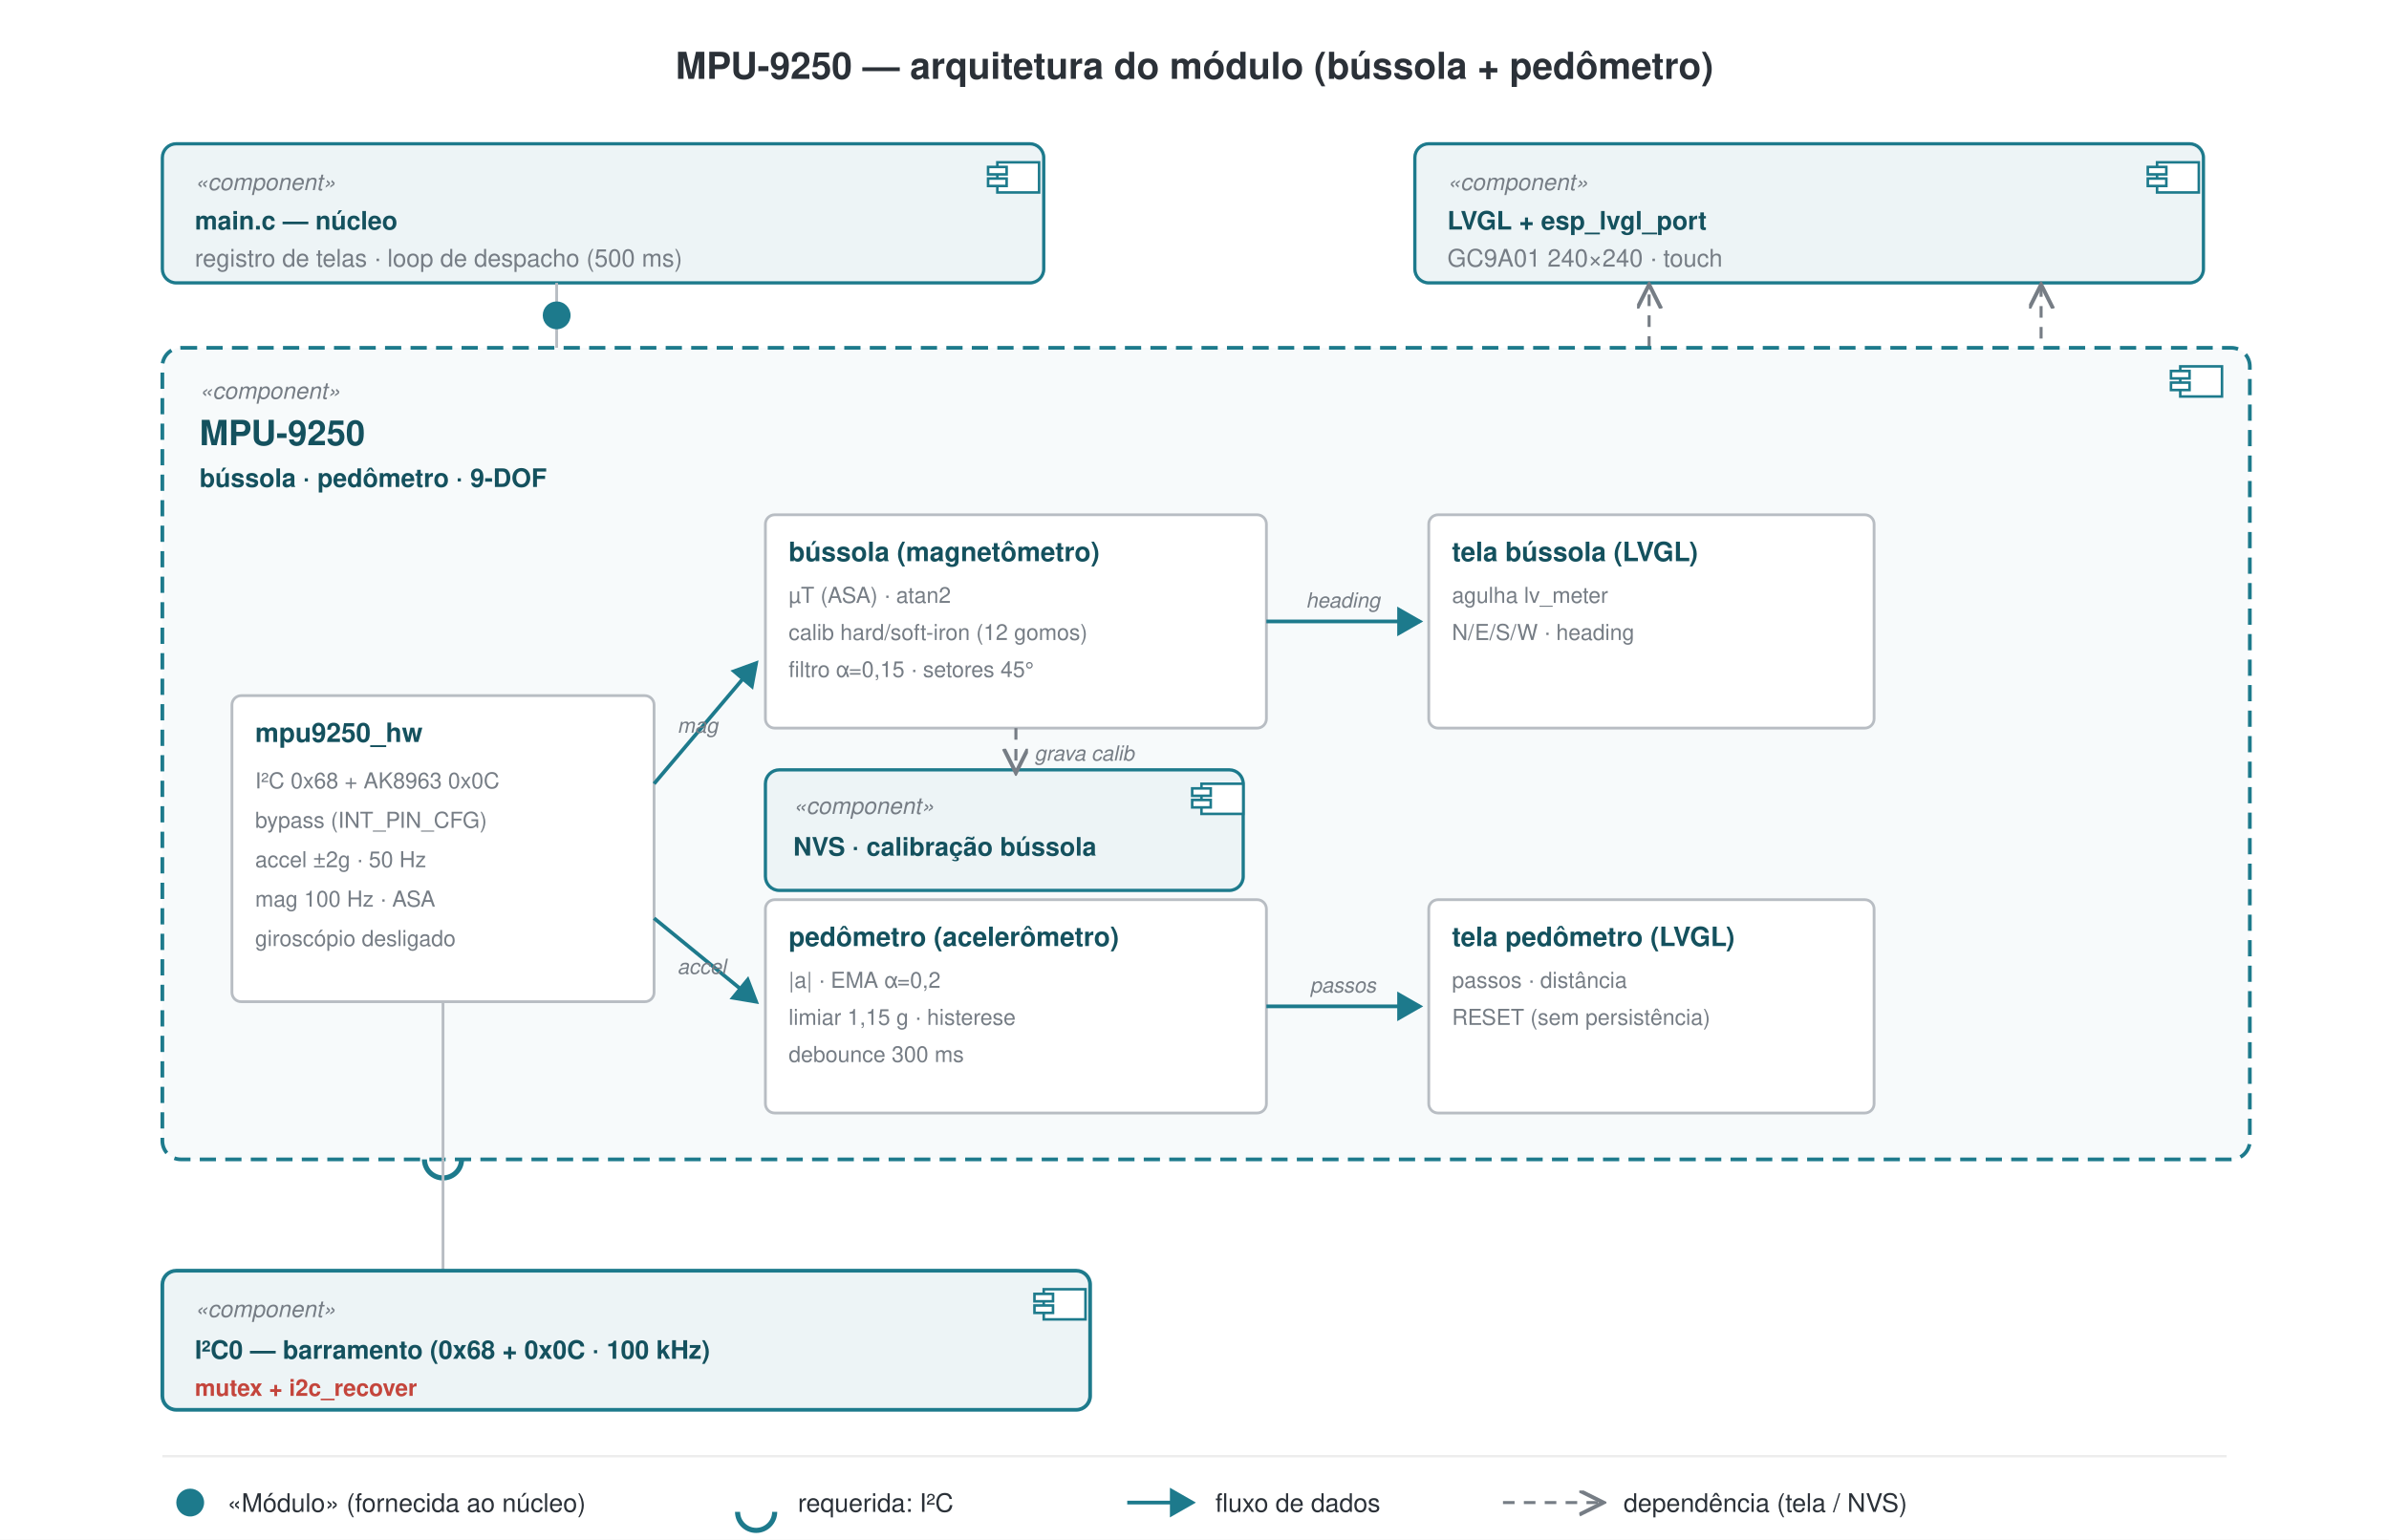
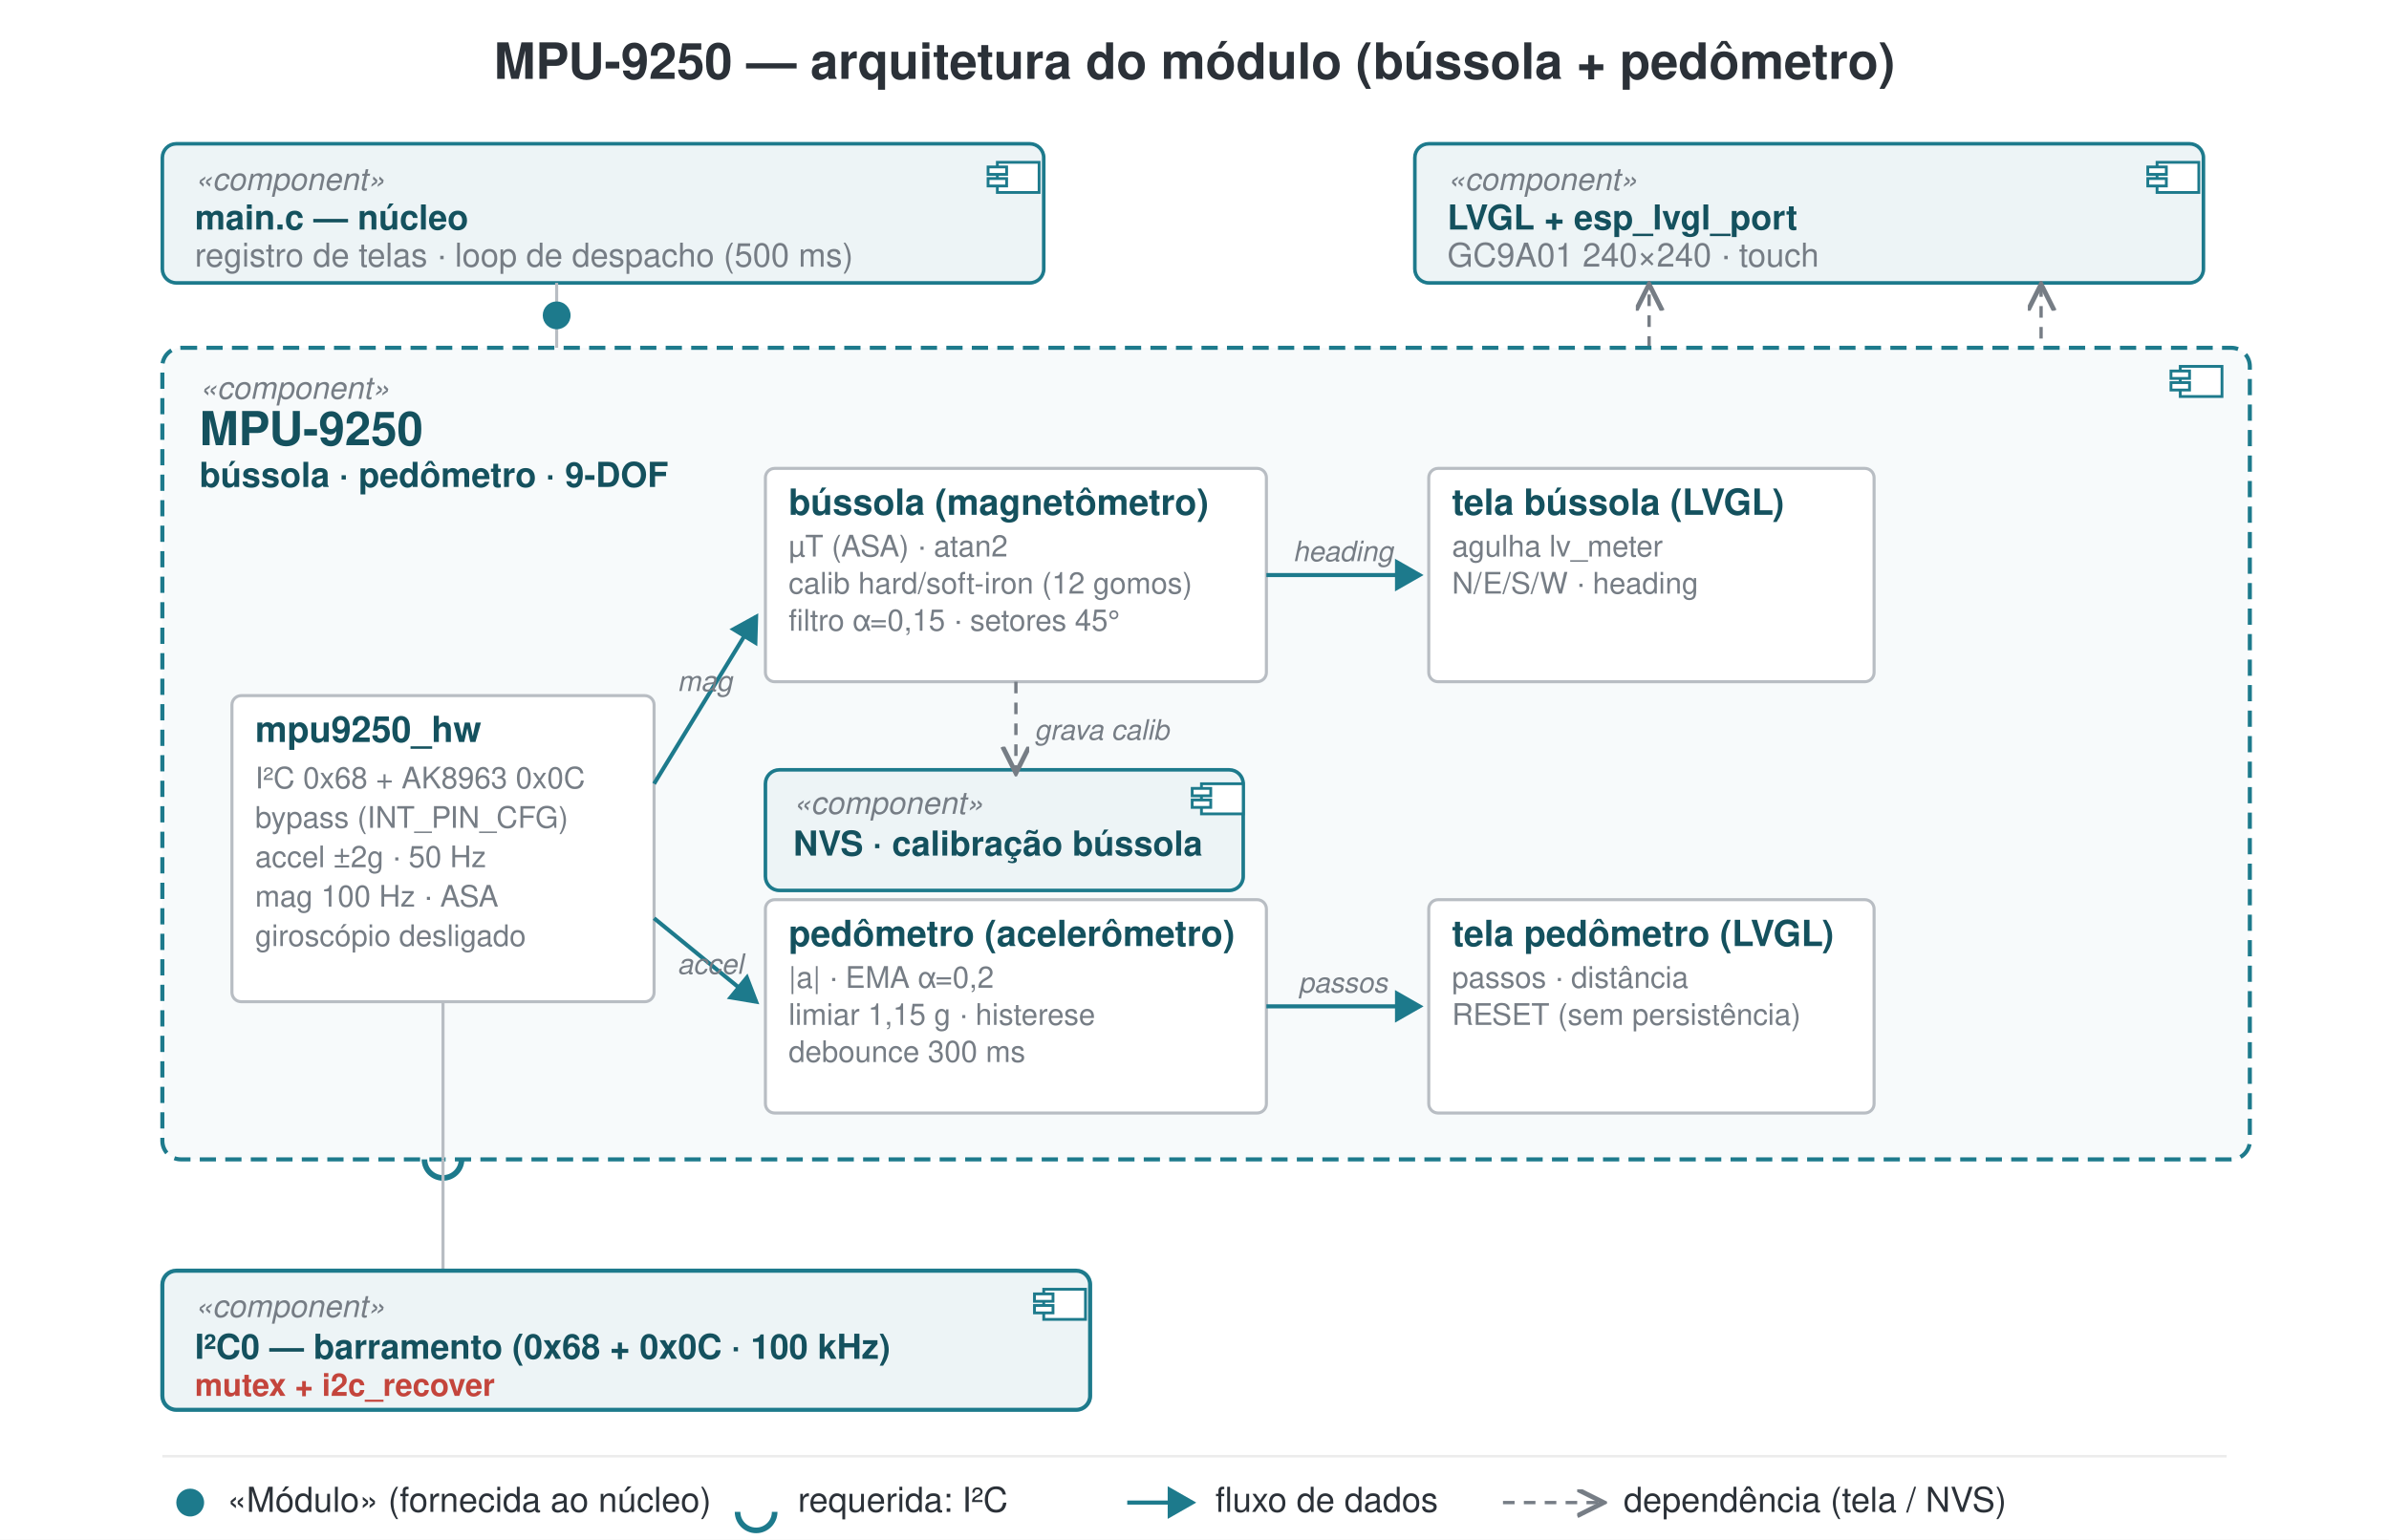
<svg xmlns="http://www.w3.org/2000/svg" xmlns:xlink="http://www.w3.org/1999/xlink" viewBox="0 0 1030 664" font-family="Helvetica, Arial, sans-serif" role="img" aria-label="Diagrama UML do modulo MPU-9250: um driver comum (accel + mag via bypass) ramifica em dois submodulos, bussola (magnetometro) e pedometro (acelerometro), cada um com sua tela; a calibracao da bussola depende da NVS; barramento I2C requerido">
  <style>
-     .title  { font-size: 16px; fill: #2B3138; font-weight: bold; }
-     .stereo { font-size: 10px; fill: #767D85; font-style: italic; }
-     .cname  { font-size: 15px; fill: #14515E; font-weight: bold; }
-     .sub    { font-size: 11px; fill: #14515E; font-weight: bold; }
-     .part   { font-size: 10.5px; fill: #767D85; }
-     .btitle { font-size: 11.5px; fill: #14515E; font-weight: bold; }
-     .bpart  { font-size: 9.5px; fill: #767D85; }
-     .grp    { font-size: 10.5px; fill: #767D85; font-style: italic; }
-     .flowlab{ font-size: 9px; fill: #767D85; font-style: italic; }
-     .red    { font-size: 10px; fill: #C4453C; font-weight: bold; }
-     .leg    { font-size: 11px; fill: #2B3138; }
+     .title  { font-size: 21.60px; fill: #2B3138; font-weight: bold; }
+     .stereo { font-size: 13.50px; fill: #767D85; font-style: italic; }
+     .cname  { font-size: 20.25px; fill: #14515E; font-weight: bold; }
+     .sub    { font-size: 14.85px; fill: #14515E; font-weight: bold; }
+     .part   { font-size: 14.18px; fill: #767D85; }
+     .btitle { font-size: 15.53px; fill: #14515E; font-weight: bold; }
+     .bpart  { font-size: 12.83px; fill: #767D85; }
+     .grp    { font-size: 14.18px; fill: #767D85; font-style: italic; }
+     .flowlab{ font-size: 12.15px; fill: #767D85; font-style: italic; }
+     .red    { font-size: 13.50px; fill: #C4453C; font-weight: bold; }
+     .leg    { font-size: 14.85px; fill: #2B3138; }
  </style>
  <defs>
    <g id="ci">
-       <rect x="0" y="0" width="18" height="13" fill="#FFFFFF" stroke="#1D7A8C" stroke-width="1.1" />
-       <rect x="-4" y="2" width="8" height="3.2" fill="#FFFFFF" stroke="#1D7A8C" stroke-width="1.1" />
-       <rect x="-4" y="7" width="8" height="3.2" fill="#FFFFFF" stroke="#1D7A8C" stroke-width="1.1" />
+       <rect x="0" y="0" width="18" height="13" fill="#FFFFFF" stroke="#1D7A8C" stroke-width="1.21" />
+       <rect x="-4" y="2" width="8" height="3.2" fill="#FFFFFF" stroke="#1D7A8C" stroke-width="1.21" />
+       <rect x="-4" y="7" width="8" height="3.2" fill="#FFFFFF" stroke="#1D7A8C" stroke-width="1.21" />
    </g>
    <marker id="flow" markerWidth="8" markerHeight="8" refX="6" refY="4" orient="auto">
      <path d="M0,0 L7,4 L0,8 Z" fill="#1D7A8C" />
    </marker>
    <marker id="dep" markerWidth="9" markerHeight="9" refX="7" refY="4" orient="auto">
-       <path d="M0,0 L8,4 L0,8" fill="none" stroke="#767D85" stroke-width="1.3" />
+       <path d="M0,0 L8,4 L0,8" fill="none" stroke="#767D85" stroke-width="1.43" />
    </marker>
  </defs>
  <rect x="0" y="0" width="1030" height="664" fill="#FFFFFF" />
  <text x="515" y="34" text-anchor="middle" class="title">MPU-9250 — arquitetura do módulo (bússola + pedômetro)</text>
-   <rect x="70" y="62" width="380" height="60" rx="6" fill="#EDF4F6" stroke="#1D7A8C" stroke-width="1.4" />
+   <rect x="70" y="62" width="380" height="60" rx="6" fill="#EDF4F6" stroke="#1D7A8C" stroke-width="1.54" />
  <use xlink:href="#ci" x="430" y="70" />
  <text x="84" y="82" class="stereo">«component»</text>
  <text x="84" y="99" class="sub">main.c — núcleo</text>
  <text x="84" y="115" class="part">registro de telas · loop de despacho (500 ms)</text>
-   <rect x="610" y="62" width="340" height="60" rx="6" fill="#EDF4F6" stroke="#1D7A8C" stroke-width="1.4" />
+   <rect x="610" y="62" width="340" height="60" rx="6" fill="#EDF4F6" stroke="#1D7A8C" stroke-width="1.54" />
  <use xlink:href="#ci" x="930" y="70" />
  <text x="624" y="82" class="stereo">«component»</text>
  <text x="624" y="99" class="sub">LVGL + esp_lvgl_port</text>
  <text x="624" y="115" class="part">GC9A01 240×240 · touch</text>
-   <line x1="240" y1="150" x2="240" y2="122" stroke="#B8BDC3" stroke-width="1.2" />
+   <line x1="240" y1="150" x2="240" y2="122" stroke="#B8BDC3" stroke-width="1.32" />
  <circle cx="240" cy="136" r="6" fill="#1D7A8C" />
-   <line x1="711" y1="222" x2="711" y2="124" stroke="#767D85" stroke-width="1.3" stroke-dasharray="5 4" marker-end="url(#dep)" />
-   <polyline points="808,434 880,434 880,124" fill="none" stroke="#767D85" stroke-width="1.3" stroke-dasharray="5 4" marker-end="url(#dep)" />
-   <rect x="70" y="150" width="900" height="350" rx="8" fill="#F7FAFB" stroke="#1D7A8C" stroke-width="1.6" stroke-dasharray="7 4" />
+   <line x1="711" y1="222" x2="711" y2="124" stroke="#767D85" stroke-width="1.43" stroke-dasharray="5 4" marker-end="url(#dep)" />
+   <polyline points="808,434 880,434 880,124" fill="none" stroke="#767D85" stroke-width="1.43" stroke-dasharray="5 4" marker-end="url(#dep)" />
+   <rect x="70" y="150" width="900" height="350" rx="8" fill="#F7FAFB" stroke="#1D7A8C" stroke-width="1.76" stroke-dasharray="7 4" />
  <use xlink:href="#ci" x="940" y="158" />
  <text x="86" y="172" class="stereo">«component»</text>
  <text x="86" y="192" class="cname">MPU-9250</text>
  <text x="86" y="210" class="sub">bússola · pedômetro · 9-DOF</text>
-   <rect x="100" y="300" width="182" height="132" rx="4" fill="#FFFFFF" stroke="#B8BDC3" stroke-width="1.2" />
+   <rect x="100" y="300" width="182" height="132" rx="4" fill="#FFFFFF" stroke="#B8BDC3" stroke-width="1.32" />
  <text x="110" y="320" class="btitle">mpu9250_hw</text>
  <text x="110" y="340" class="bpart">I²C 0x68 + AK8963 0x0C</text>
  <text x="110" y="357" class="bpart">bypass (INT_PIN_CFG)</text>
  <text x="110" y="374" class="bpart">accel ±2g · 50 Hz</text>
  <text x="110" y="391" class="bpart">mag 100 Hz · ASA</text>
  <text x="110" y="408" class="bpart">giroscópio desligado</text>
-   <rect x="330" y="222" width="216" height="92" rx="4" fill="#FFFFFF" stroke="#B8BDC3" stroke-width="1.2" />
-   <text x="340" y="242" class="btitle">bússola (magnetômetro)</text>
-   <text x="340" y="260" class="bpart">µT (ASA) · atan2</text>
-   <text x="340" y="276" class="bpart">calib hard/soft-iron (12 gomos)</text>
-   <text x="340" y="292" class="bpart">filtro α=0,15 · setores 45°</text>
-   <rect x="616" y="222" width="192" height="92" rx="4" fill="#FFFFFF" stroke="#B8BDC3" stroke-width="1.2" />
-   <text x="626" y="242" class="btitle">tela bússola (LVGL)</text>
-   <text x="626" y="260" class="bpart">agulha lv_meter</text>
-   <text x="626" y="276" class="bpart">N/E/S/W · heading</text>
-   <rect x="330" y="388" width="216" height="92" rx="4" fill="#FFFFFF" stroke="#B8BDC3" stroke-width="1.2" />
+   <rect x="330" y="202" width="216" height="92" rx="4" fill="#FFFFFF" stroke="#B8BDC3" stroke-width="1.32" />
+   <text x="340" y="222" class="btitle">bússola (magnetômetro)</text>
+   <text x="340" y="240" class="bpart">µT (ASA) · atan2</text>
+   <text x="340" y="256" class="bpart">calib hard/soft-iron (12 gomos)</text>
+   <text x="340" y="272" class="bpart">filtro α=0,15 · setores 45°</text>
+   <rect x="616" y="202" width="192" height="92" rx="4" fill="#FFFFFF" stroke="#B8BDC3" stroke-width="1.32" />
+   <text x="626" y="222" class="btitle">tela bússola (LVGL)</text>
+   <text x="626" y="240" class="bpart">agulha lv_meter</text>
+   <text x="626" y="256" class="bpart">N/E/S/W · heading</text>
+   <rect x="330" y="388" width="216" height="92" rx="4" fill="#FFFFFF" stroke="#B8BDC3" stroke-width="1.32" />
  <text x="340" y="408" class="btitle">pedômetro (acelerômetro)</text>
  <text x="340" y="426" class="bpart">|a| · EMA α=0,2</text>
  <text x="340" y="442" class="bpart">limiar 1,15 g · histerese</text>
  <text x="340" y="458" class="bpart">debounce 300 ms</text>
-   <rect x="616" y="388" width="192" height="92" rx="4" fill="#FFFFFF" stroke="#B8BDC3" stroke-width="1.2" />
+   <rect x="616" y="388" width="192" height="92" rx="4" fill="#FFFFFF" stroke="#B8BDC3" stroke-width="1.32" />
  <text x="626" y="408" class="btitle">tela pedômetro (LVGL)</text>
  <text x="626" y="426" class="bpart">passos · distância</text>
  <text x="626" y="442" class="bpart">RESET (sem persistência)</text>
-   <rect x="330" y="332" width="206" height="52" rx="6" fill="#EDF4F6" stroke="#1D7A8C" stroke-width="1.4" />
+   <rect x="330" y="332" width="206" height="52" rx="6" fill="#EDF4F6" stroke="#1D7A8C" stroke-width="1.54" />
  <use xlink:href="#ci" x="518" y="338" />
  <text x="342" y="351" class="stereo">«component»</text>
  <text x="342" y="369" class="sub">NVS · calibração bússola</text>
-   <line x1="282" y1="338" x2="326" y2="286" stroke="#1D7A8C" stroke-width="1.6" marker-end="url(#flow)" />
-   <line x1="282" y1="396" x2="326" y2="432" stroke="#1D7A8C" stroke-width="1.6" marker-end="url(#flow)" />
-   <text x="292" y="316" class="flowlab">mag</text>
+   <line x1="282" y1="338" x2="326" y2="266" stroke="#1D7A8C" stroke-width="1.76" marker-end="url(#flow)" />
+   <line x1="282" y1="396" x2="326" y2="432" stroke="#1D7A8C" stroke-width="1.76" marker-end="url(#flow)" />
+   <text x="292" y="298" class="flowlab">mag</text>
  <text x="292" y="420" class="flowlab">accel</text>
-   <line x1="546" y1="268" x2="612" y2="268" stroke="#1D7A8C" stroke-width="1.6" marker-end="url(#flow)" />
-   <line x1="546" y1="434" x2="612" y2="434" stroke="#1D7A8C" stroke-width="1.6" marker-end="url(#flow)" />
-   <text x="579" y="262" text-anchor="middle" class="flowlab">heading</text>
+   <line x1="546" y1="248" x2="612" y2="248" stroke="#1D7A8C" stroke-width="1.76" marker-end="url(#flow)" />
+   <line x1="546" y1="434" x2="612" y2="434" stroke="#1D7A8C" stroke-width="1.76" marker-end="url(#flow)" />
+   <text x="579" y="242" text-anchor="middle" class="flowlab">heading</text>
  <text x="579" y="428" text-anchor="middle" class="flowlab">passos</text>
-   <line x1="438" y1="314" x2="438" y2="332" stroke="#767D85" stroke-width="1.3" stroke-dasharray="5 4" marker-end="url(#dep)" />
-   <text x="446" y="328" class="flowlab">grava calib</text>
-   <line x1="191" y1="432" x2="191" y2="500" stroke="#B8BDC3" stroke-width="1.2" />
-   <path d="M183,500 A 8 8 0 0 0 199,500" fill="none" stroke="#1D7A8C" stroke-width="2.2" />
-   <line x1="191" y1="500" x2="191" y2="548" stroke="#B8BDC3" stroke-width="1.2" />
-   <rect x="70" y="548" width="400" height="60" rx="6" fill="#EDF4F6" stroke="#1D7A8C" stroke-width="1.6" />
+   <line x1="438" y1="294" x2="438" y2="332" stroke="#767D85" stroke-width="1.43" stroke-dasharray="5 4" marker-end="url(#dep)" />
+   <text x="446" y="319" class="flowlab">grava calib</text>
+   <line x1="191" y1="432" x2="191" y2="500" stroke="#B8BDC3" stroke-width="1.32" />
+   <path d="M183,500 A 8 8 0 0 0 199,500" fill="none" stroke="#1D7A8C" stroke-width="2.42" />
+   <line x1="191" y1="500" x2="191" y2="548" stroke="#B8BDC3" stroke-width="1.32" />
+   <rect x="70" y="548" width="400" height="60" rx="6" fill="#EDF4F6" stroke="#1D7A8C" stroke-width="1.76" />
  <use xlink:href="#ci" x="450" y="556" />
  <text x="84" y="568" class="stereo">«component»</text>
  <text x="84" y="586" class="sub">I²C0 — barramento (0x68 + 0x0C · 100 kHz)</text>
  <text x="84" y="602" class="red">mutex + i2c_recover</text>
-   <line x1="70" y1="628" x2="960" y2="628" stroke="#ECECEC" stroke-width="1" />
+   <line x1="70" y1="628" x2="960" y2="628" stroke="#ECECEC" stroke-width="1.10" />
  <circle cx="82" cy="648" r="6" fill="#1D7A8C" />
  <text x="98" y="652" class="leg">«Módulo» (fornecida ao núcleo)</text>
-   <path d="M318,652 A 8 8 0 0 0 334,652" fill="none" stroke="#1D7A8C" stroke-width="2.2" />
+   <path d="M318,652 A 8 8 0 0 0 334,652" fill="none" stroke="#1D7A8C" stroke-width="2.42" />
  <text x="344" y="652" class="leg">requerida: I²C</text>
-   <line x1="486" y1="648" x2="514" y2="648" stroke="#1D7A8C" stroke-width="1.6" marker-end="url(#flow)" />
+   <line x1="486" y1="648" x2="514" y2="648" stroke="#1D7A8C" stroke-width="1.76" marker-end="url(#flow)" />
  <text x="524" y="652" class="leg">fluxo de dados</text>
-   <line x1="648" y1="648" x2="690" y2="648" stroke="#767D85" stroke-width="1.3" stroke-dasharray="5 4" marker-end="url(#dep)" />
+   <line x1="648" y1="648" x2="690" y2="648" stroke="#767D85" stroke-width="1.43" stroke-dasharray="5 4" marker-end="url(#dep)" />
  <text x="700" y="652" class="leg">dependência (tela / NVS)</text>
</svg>
